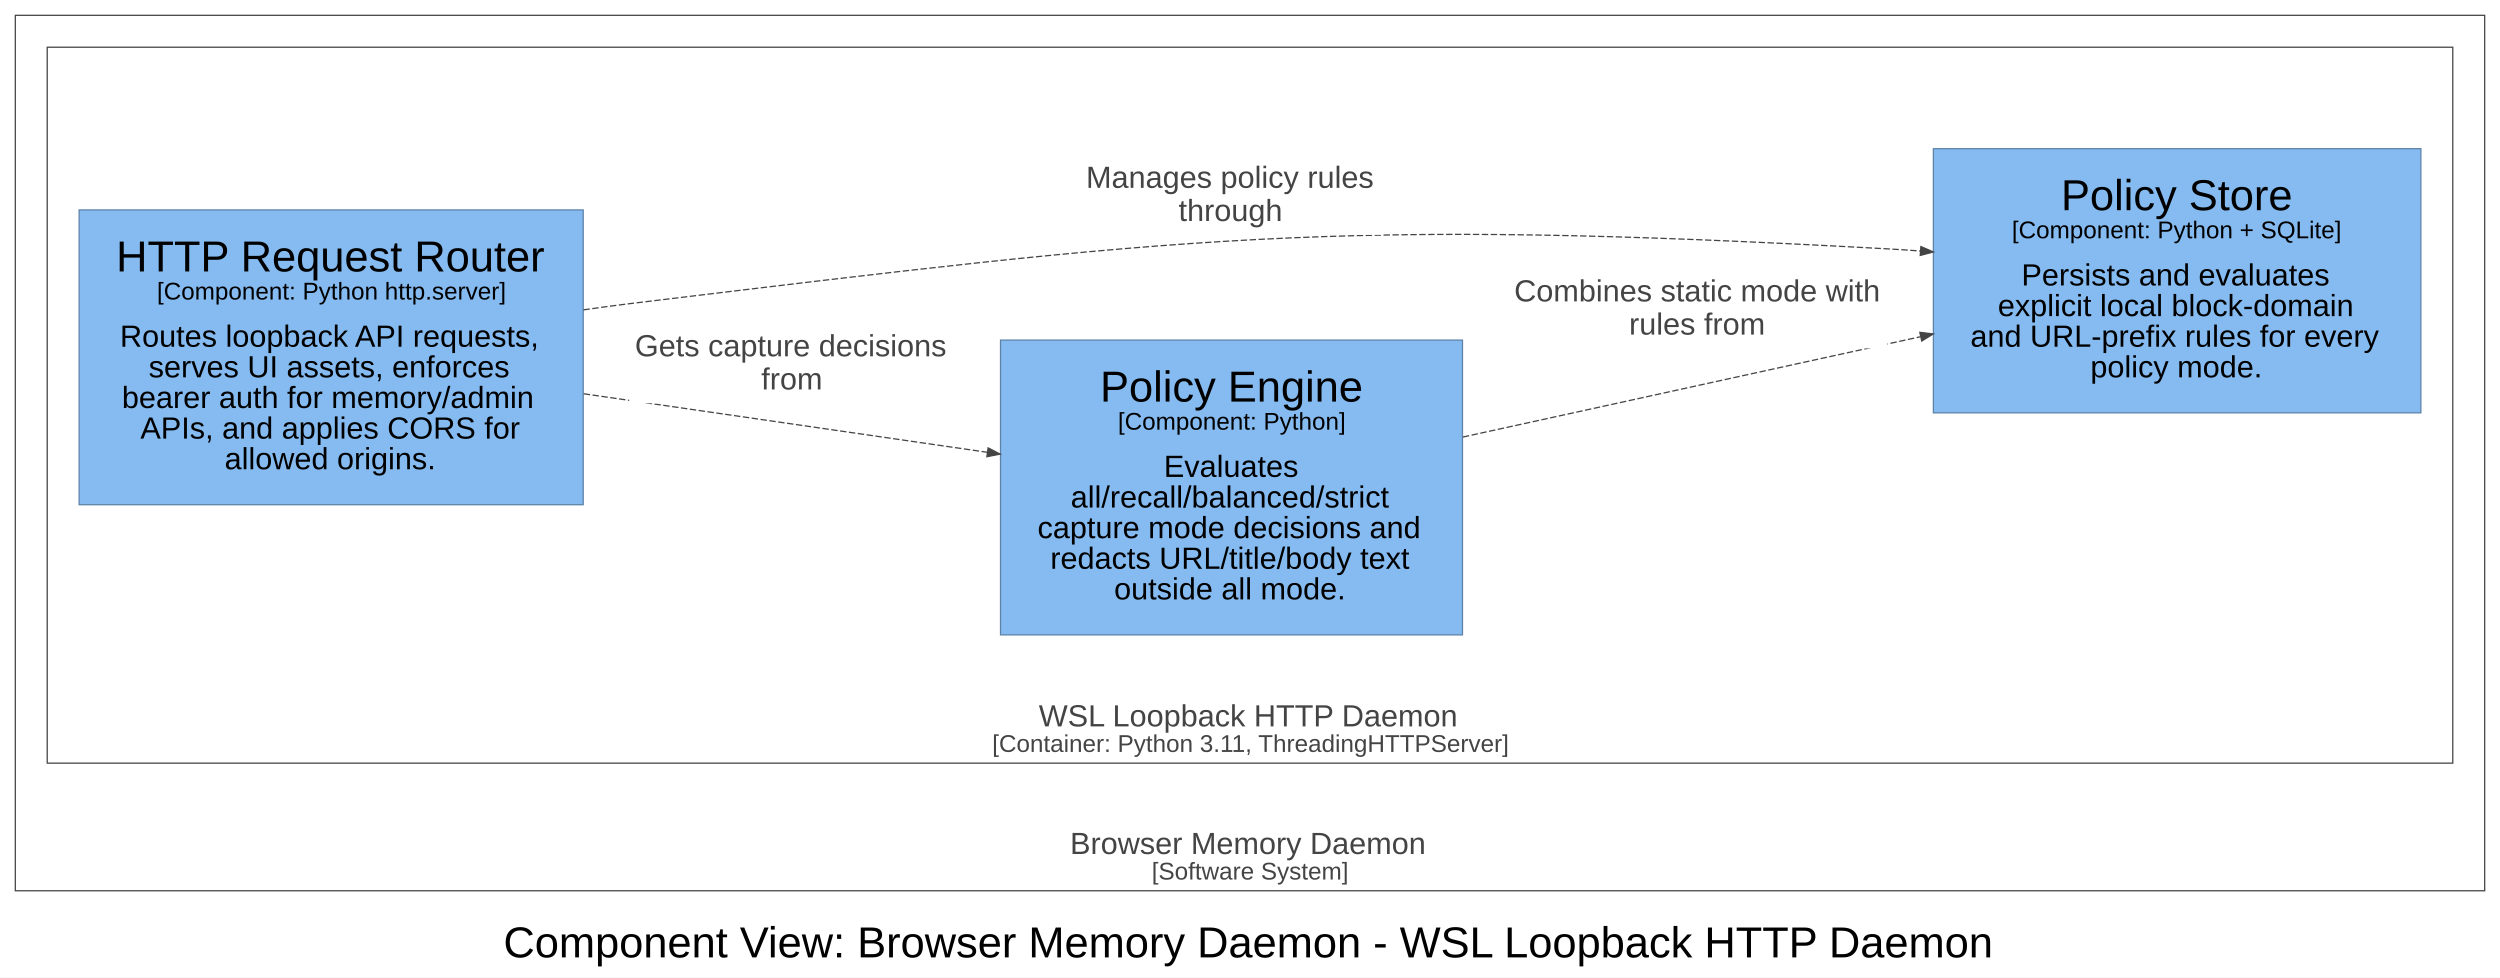
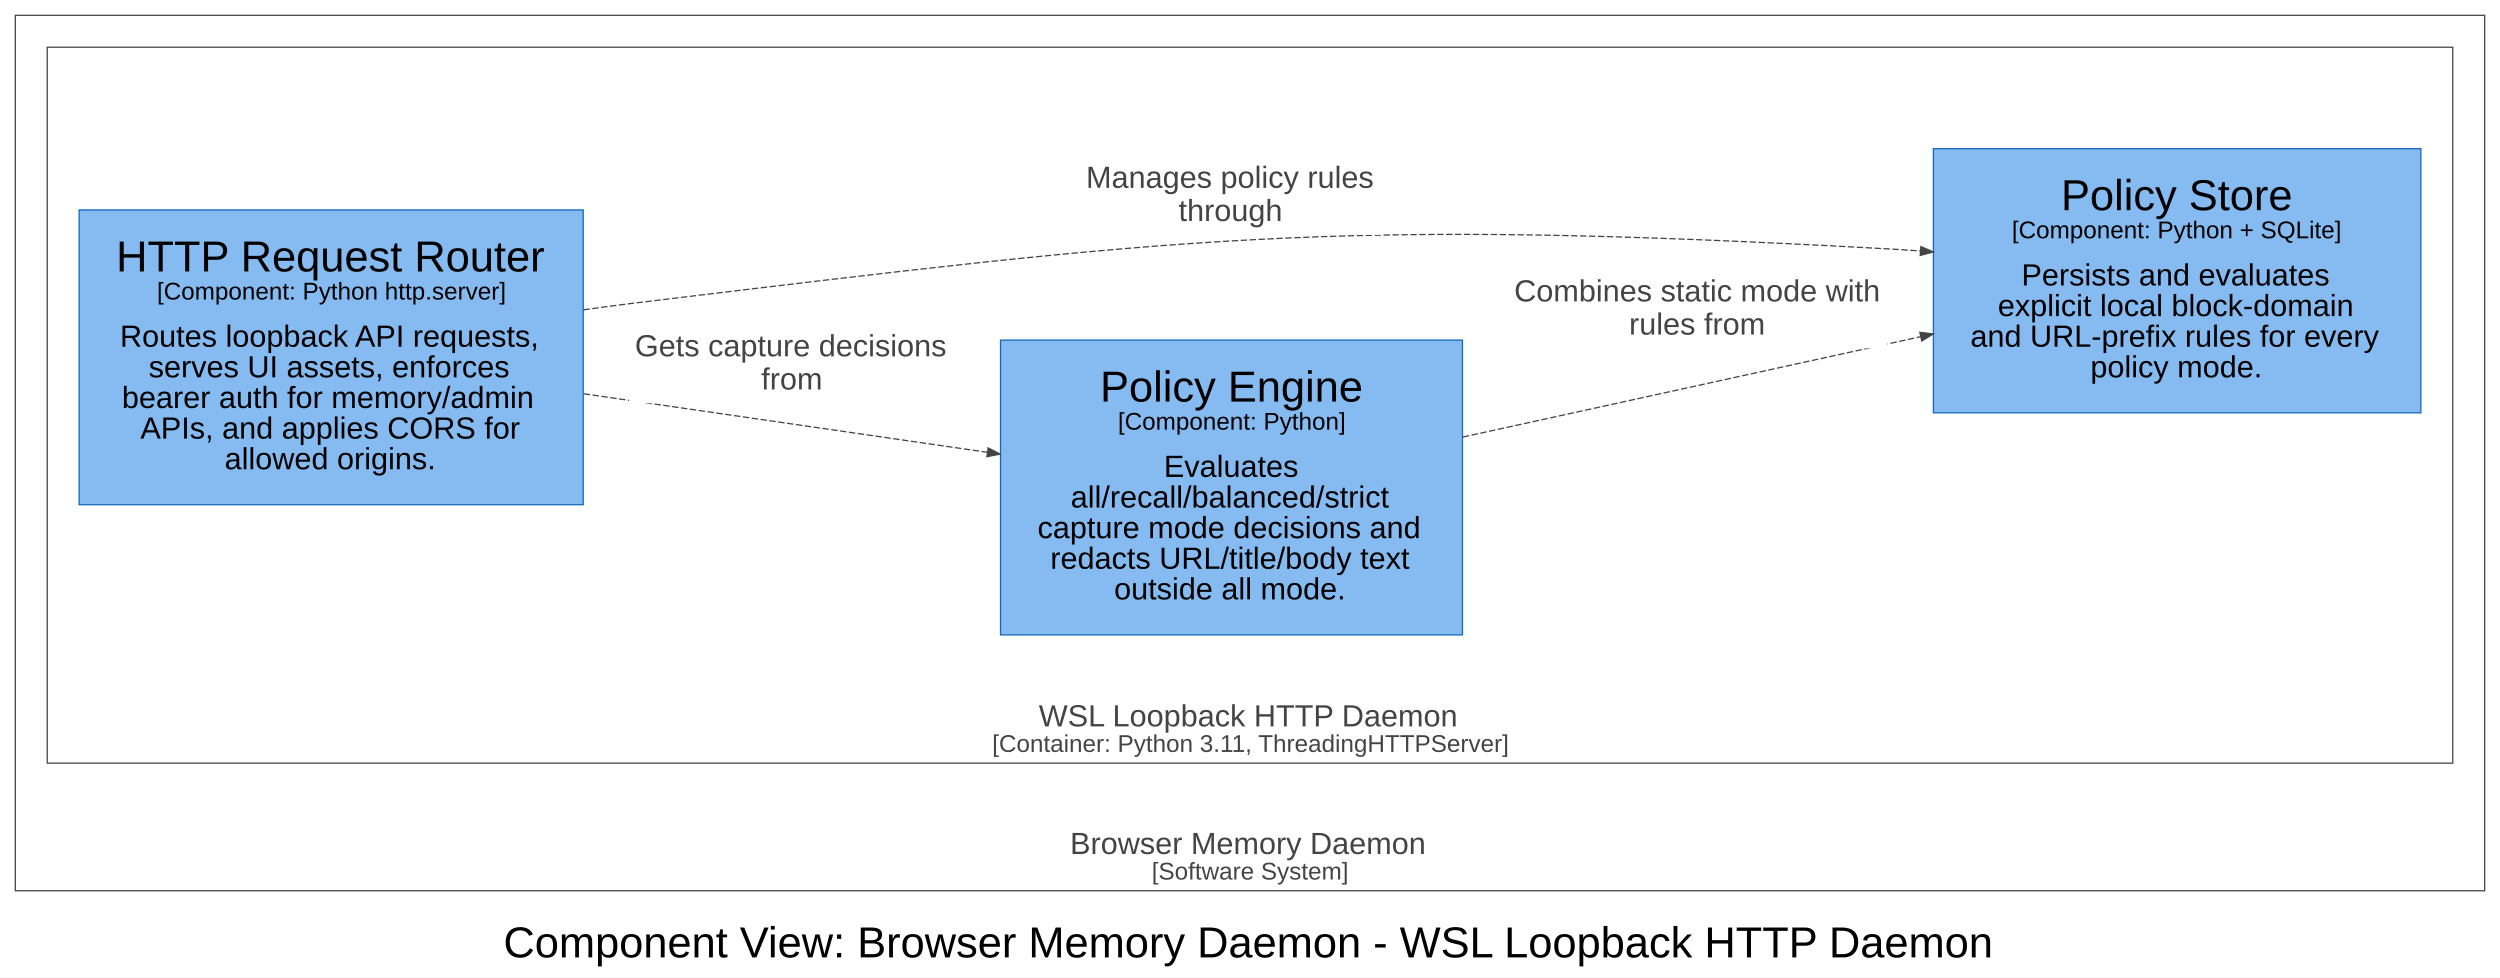
<svg xmlns="http://www.w3.org/2000/svg" width="1959pt" height="766pt" viewBox="0.00 0.00 1959.00 766.00">
  <g id="graph0" class="graph" transform="scale(1 1) rotate(0) translate(4 762)">
    <polygon fill="white" stroke="transparent" points="-4,4 -4,-762 1955,-762 1955,4 -4,4" />
    <text text-anchor="start" x="390.5" y="-11.8" font-family="Arial" font-size="34.00">Component View: Browser Memory Daemon - WSL Loopback HTTP Daemon</text>
    <g id="clust1" class="cluster">
      <polygon fill="none" stroke="#444444" points="8,-64 8,-750 1943,-750 1943,-64 8,-64" />
      <text text-anchor="start" x="834.5" y="-92.8" font-family="Arial" font-size="24.00" fill="#444444">Browser Memory Daemon</text>
      <text text-anchor="start" x="898.5" y="-72.8" font-family="Arial" font-size="19.00" fill="#444444">[Software System]</text>
    </g>
    <g id="clust2" class="cluster">
      <polygon fill="none" stroke="#444444" points="33,-164 33,-725 1918,-725 1918,-164 33,-164" />
      <text text-anchor="start" x="810" y="-192.8" font-family="Arial" font-size="24.00" fill="#444444">WSL Loopback HTTP Daemon</text>
      <text text-anchor="start" x="773.5" y="-172.8" font-family="Arial" font-size="19.00" fill="#444444">[Container: Python 3.11, ThreadingHTTPServer]</text>
    </g>
    <g id="15" class="node">
-       <polygon fill="#85bbf0" stroke="#5d82a8" points="453,-597.5 58,-597.5 58,-366.5 453,-366.5 453,-597.5" />
+       <polygon fill="#85bbf0" stroke="#1168bd" points="453,-597.5 58,-597.5 58,-366.5 453,-366.5 453,-597.5" />
      <text text-anchor="start" x="87" y="-549.3" font-family="Arial" font-size="34.00" fill="#000000">HTTP Request Router</text>
      <text text-anchor="start" x="119" y="-527.3" font-family="Arial" font-size="19.00" fill="#000000">[Component: Python http.server]</text>
      <text text-anchor="start" x="90" y="-490.3" font-family="Arial" font-size="24.00" fill="#000000">Routes loopback API requests,</text>
      <text text-anchor="start" x="112.5" y="-466.3" font-family="Arial" font-size="24.00" fill="#000000">serves UI assets, enforces</text>
      <text text-anchor="start" x="91.5" y="-442.3" font-family="Arial" font-size="24.00" fill="#000000">bearer auth for memory/admin</text>
      <text text-anchor="start" x="106" y="-418.3" font-family="Arial" font-size="24.00" fill="#000000">APIs, and applies CORS for</text>
      <text text-anchor="start" x="172" y="-394.3" font-family="Arial" font-size="24.00" fill="#000000">allowed origins.</text>
    </g>
    <g id="16" class="node">
-       <polygon fill="#85bbf0" stroke="#5d82a8" points="1142,-495.5 780,-495.5 780,-264.5 1142,-264.5 1142,-495.5" />
+       <polygon fill="#85bbf0" stroke="#1168bd" points="1142,-495.5 780,-495.5 780,-264.5 1142,-264.5 1142,-495.5" />
      <text text-anchor="start" x="858" y="-447.3" font-family="Arial" font-size="34.00" fill="#000000">Policy Engine</text>
      <text text-anchor="start" x="872" y="-425.3" font-family="Arial" font-size="19.00" fill="#000000">[Component: Python]</text>
      <text text-anchor="start" x="908" y="-388.3" font-family="Arial" font-size="24.00" fill="#000000">Evaluates</text>
      <text text-anchor="start" x="835" y="-364.3" font-family="Arial" font-size="24.00" fill="#000000">all/recall/balanced/strict</text>
      <text text-anchor="start" x="809" y="-340.3" font-family="Arial" font-size="24.00" fill="#000000">capture mode decisions and</text>
      <text text-anchor="start" x="819" y="-316.3" font-family="Arial" font-size="24.00" fill="#000000">redacts URL/title/body text</text>
      <text text-anchor="start" x="869" y="-292.3" font-family="Arial" font-size="24.00" fill="#000000">outside all mode.</text>
    </g>
    <g id="61" class="edge">
      <path fill="none" stroke="#444444" stroke-dasharray="5,2" d="M453.4,-453.45C552.33,-439.11 671.69,-421.8 769.69,-407.59" />
      <polygon fill="#444444" stroke="#444444" points="770.32,-411.04 779.71,-406.14 769.31,-404.11 770.32,-411.04" />
      <polygon fill="white" stroke="transparent" points="489,-446 489,-506 744,-506 744,-446 489,-446" />
      <text text-anchor="start" x="493.5" y="-482.8" font-family="Arial" font-size="24.00" fill="#444444">Gets capture decisions</text>
      <text text-anchor="start" x="592.5" y="-456.8" font-family="Arial" font-size="24.00" fill="#444444">from</text>
    </g>
    <g id="17" class="node">
-       <polygon fill="#85bbf0" stroke="#5d82a8" points="1893,-645.5 1511,-645.5 1511,-438.5 1893,-438.5 1893,-645.5" />
+       <polygon fill="#85bbf0" stroke="#1168bd" points="1893,-645.5 1511,-645.5 1511,-438.5 1893,-438.5 1893,-645.5" />
      <text text-anchor="start" x="1611" y="-597.3" font-family="Arial" font-size="34.00" fill="#000000">Policy Store</text>
      <text text-anchor="start" x="1572.5" y="-575.3" font-family="Arial" font-size="19.00" fill="#000000">[Component: Python + SQLite]</text>
      <text text-anchor="start" x="1580" y="-538.3" font-family="Arial" font-size="24.00" fill="#000000">Persists and evaluates</text>
      <text text-anchor="start" x="1561.5" y="-514.3" font-family="Arial" font-size="24.00" fill="#000000">explicit local block-domain</text>
      <text text-anchor="start" x="1540" y="-490.3" font-family="Arial" font-size="24.00" fill="#000000">and URL-prefix rules for every</text>
      <text text-anchor="start" x="1634" y="-466.3" font-family="Arial" font-size="24.00" fill="#000000">policy mode.</text>
    </g>
    <g id="62" class="edge">
      <path fill="none" stroke="#444444" stroke-dasharray="5,2" d="M453.19,-519.18C465.28,-520.95 477.29,-522.58 489,-524 924.46,-576.74 1037.03,-591.15 1475,-567 1483.43,-566.54 1492.03,-565.97 1500.7,-565.33" />
      <polygon fill="#444444" stroke="#444444" points="1501.22,-568.81 1510.92,-564.55 1500.69,-561.83 1501.22,-568.81" />
      <polygon fill="white" stroke="transparent" points="843,-578 843,-638 1079,-638 1079,-578 843,-578" />
      <text text-anchor="start" x="847" y="-614.8" font-family="Arial" font-size="24.00" fill="#444444">Manages policy rules</text>
      <text text-anchor="start" x="919.5" y="-588.8" font-family="Arial" font-size="24.00" fill="#444444">through</text>
    </g>
    <g id="69" class="edge">
      <path fill="none" stroke="#444444" stroke-dasharray="5,2" d="M1142.31,-419.53C1250.77,-443.3 1389.01,-473.61 1500.84,-498.12" />
      <polygon fill="#444444" stroke="#444444" points="1500.37,-501.6 1510.89,-500.33 1501.87,-494.77 1500.37,-501.6" />
      <polygon fill="white" stroke="transparent" points="1178,-489 1178,-549 1475,-549 1475,-489 1178,-489" />
      <text text-anchor="start" x="1182.5" y="-525.8" font-family="Arial" font-size="24.00" fill="#444444">Combines static mode with</text>
      <text text-anchor="start" x="1272.5" y="-499.8" font-family="Arial" font-size="24.00" fill="#444444">rules from</text>
    </g>
  </g>
</svg>
